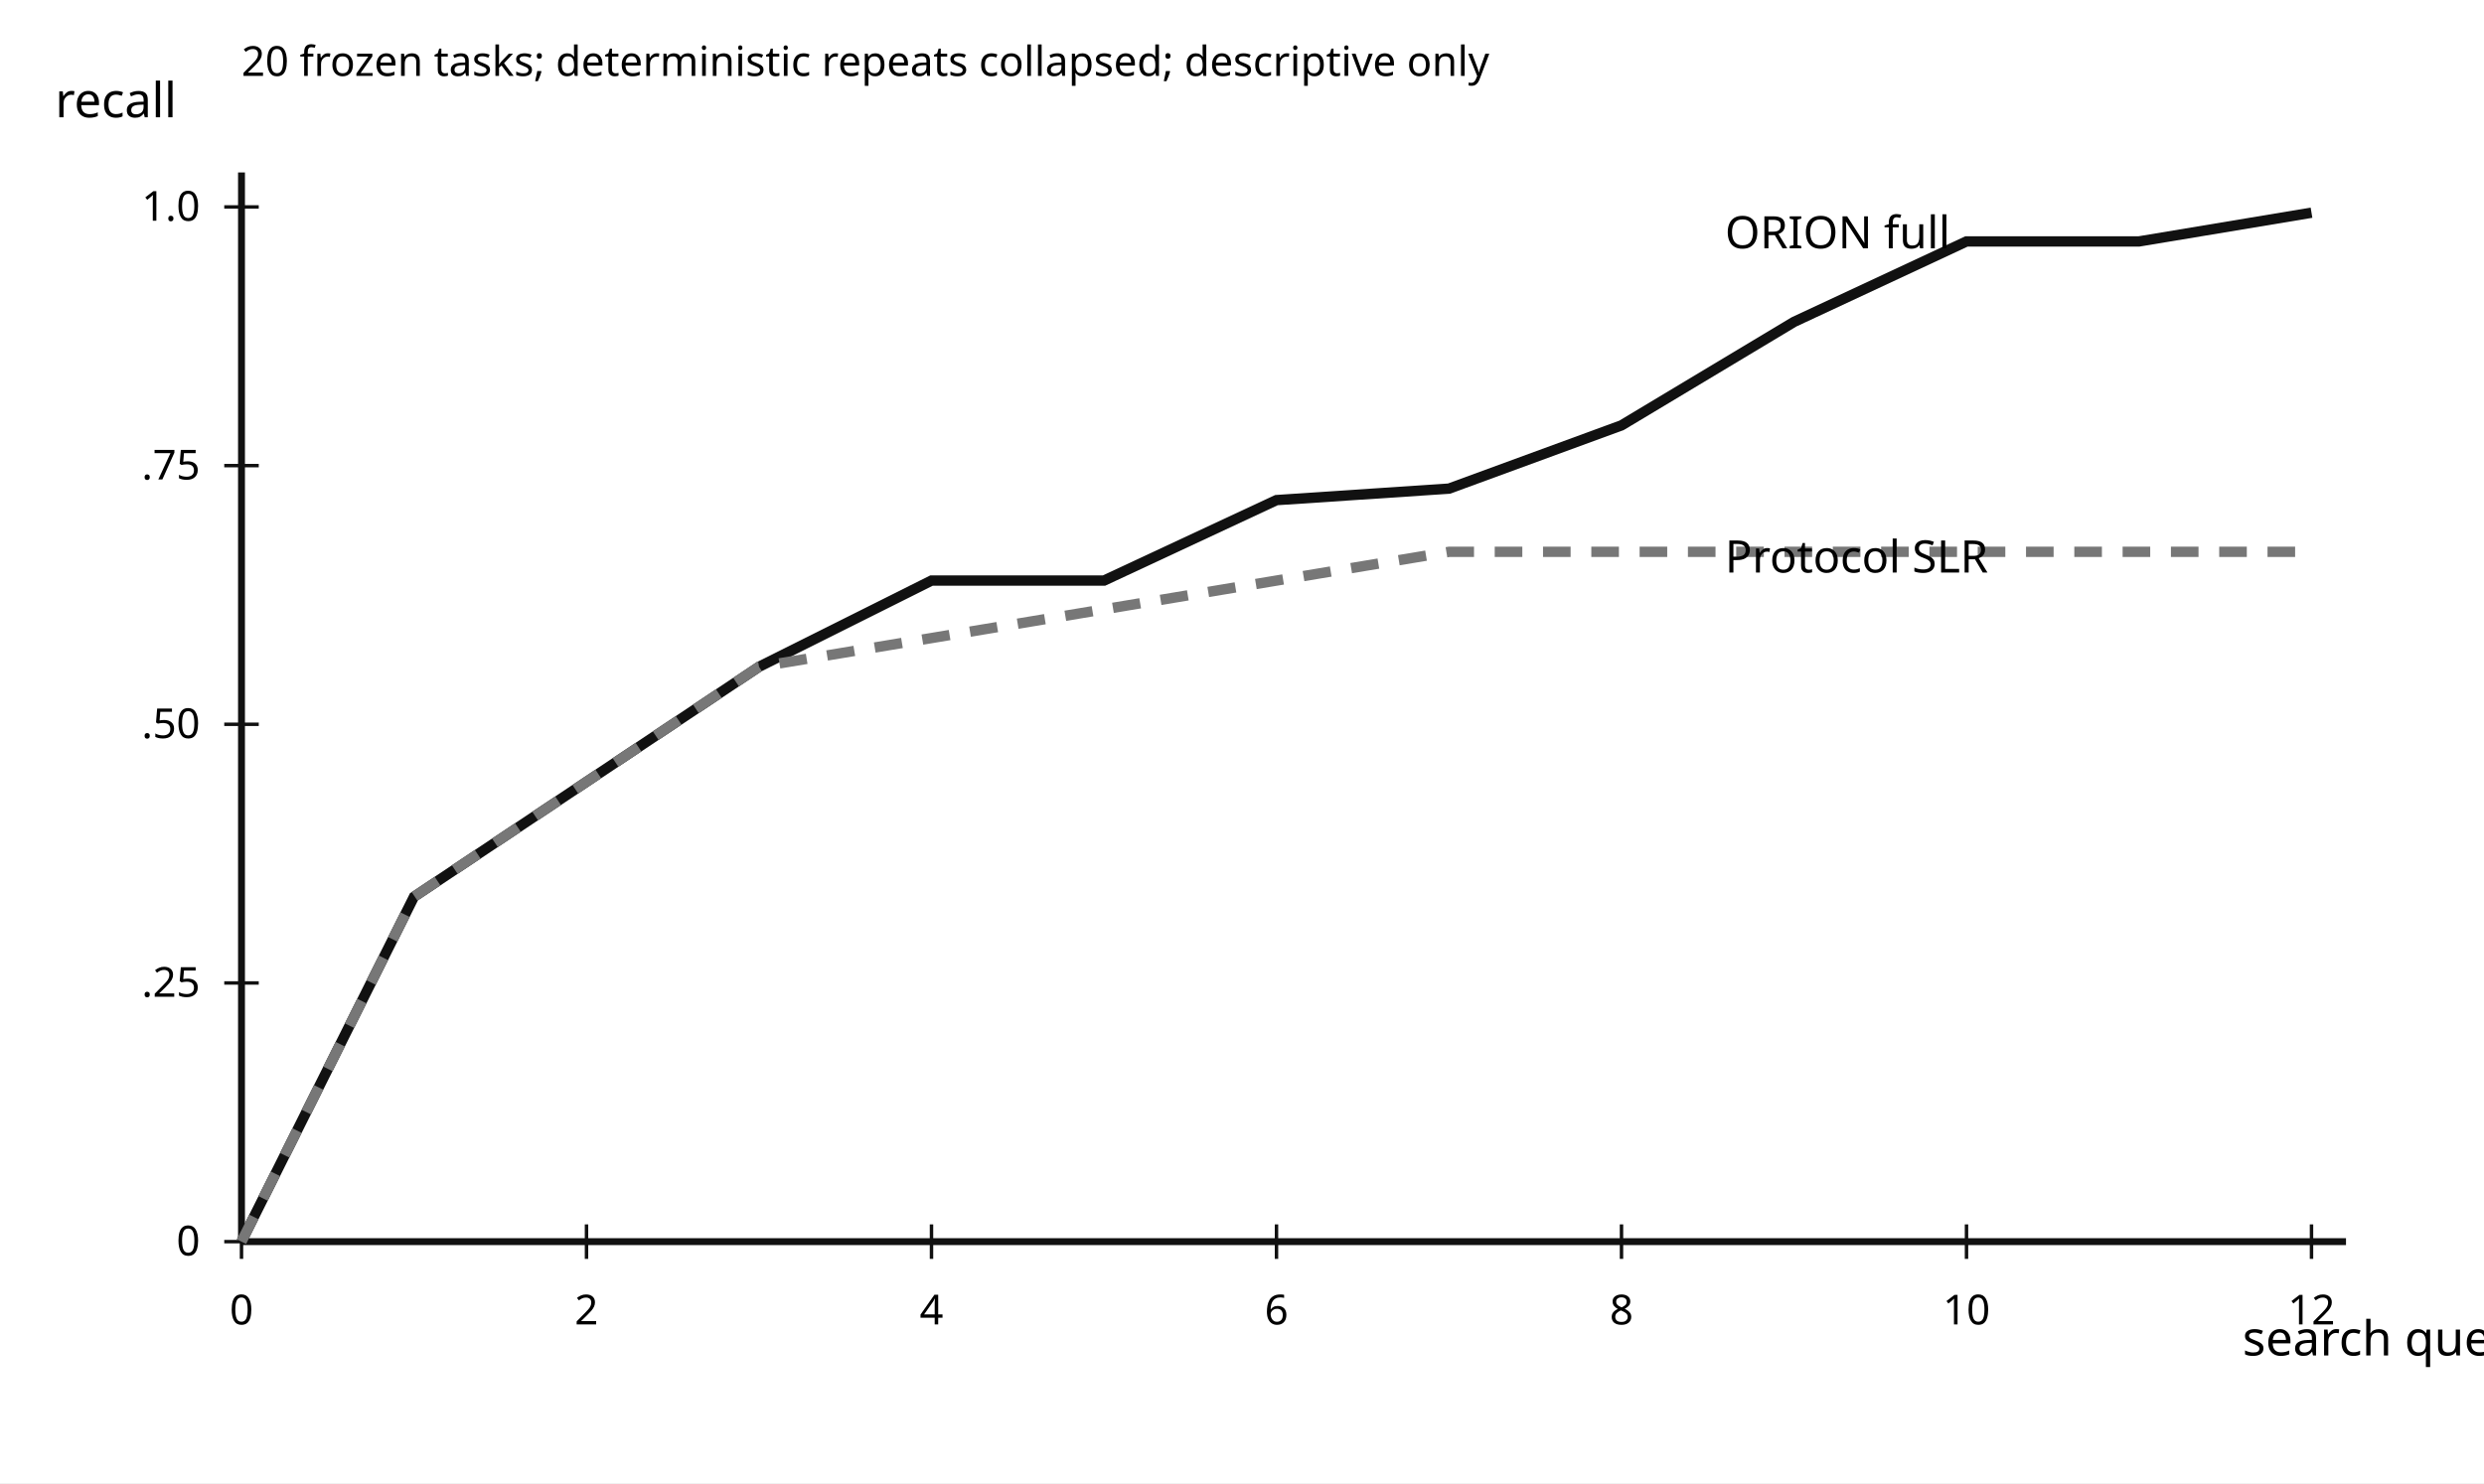
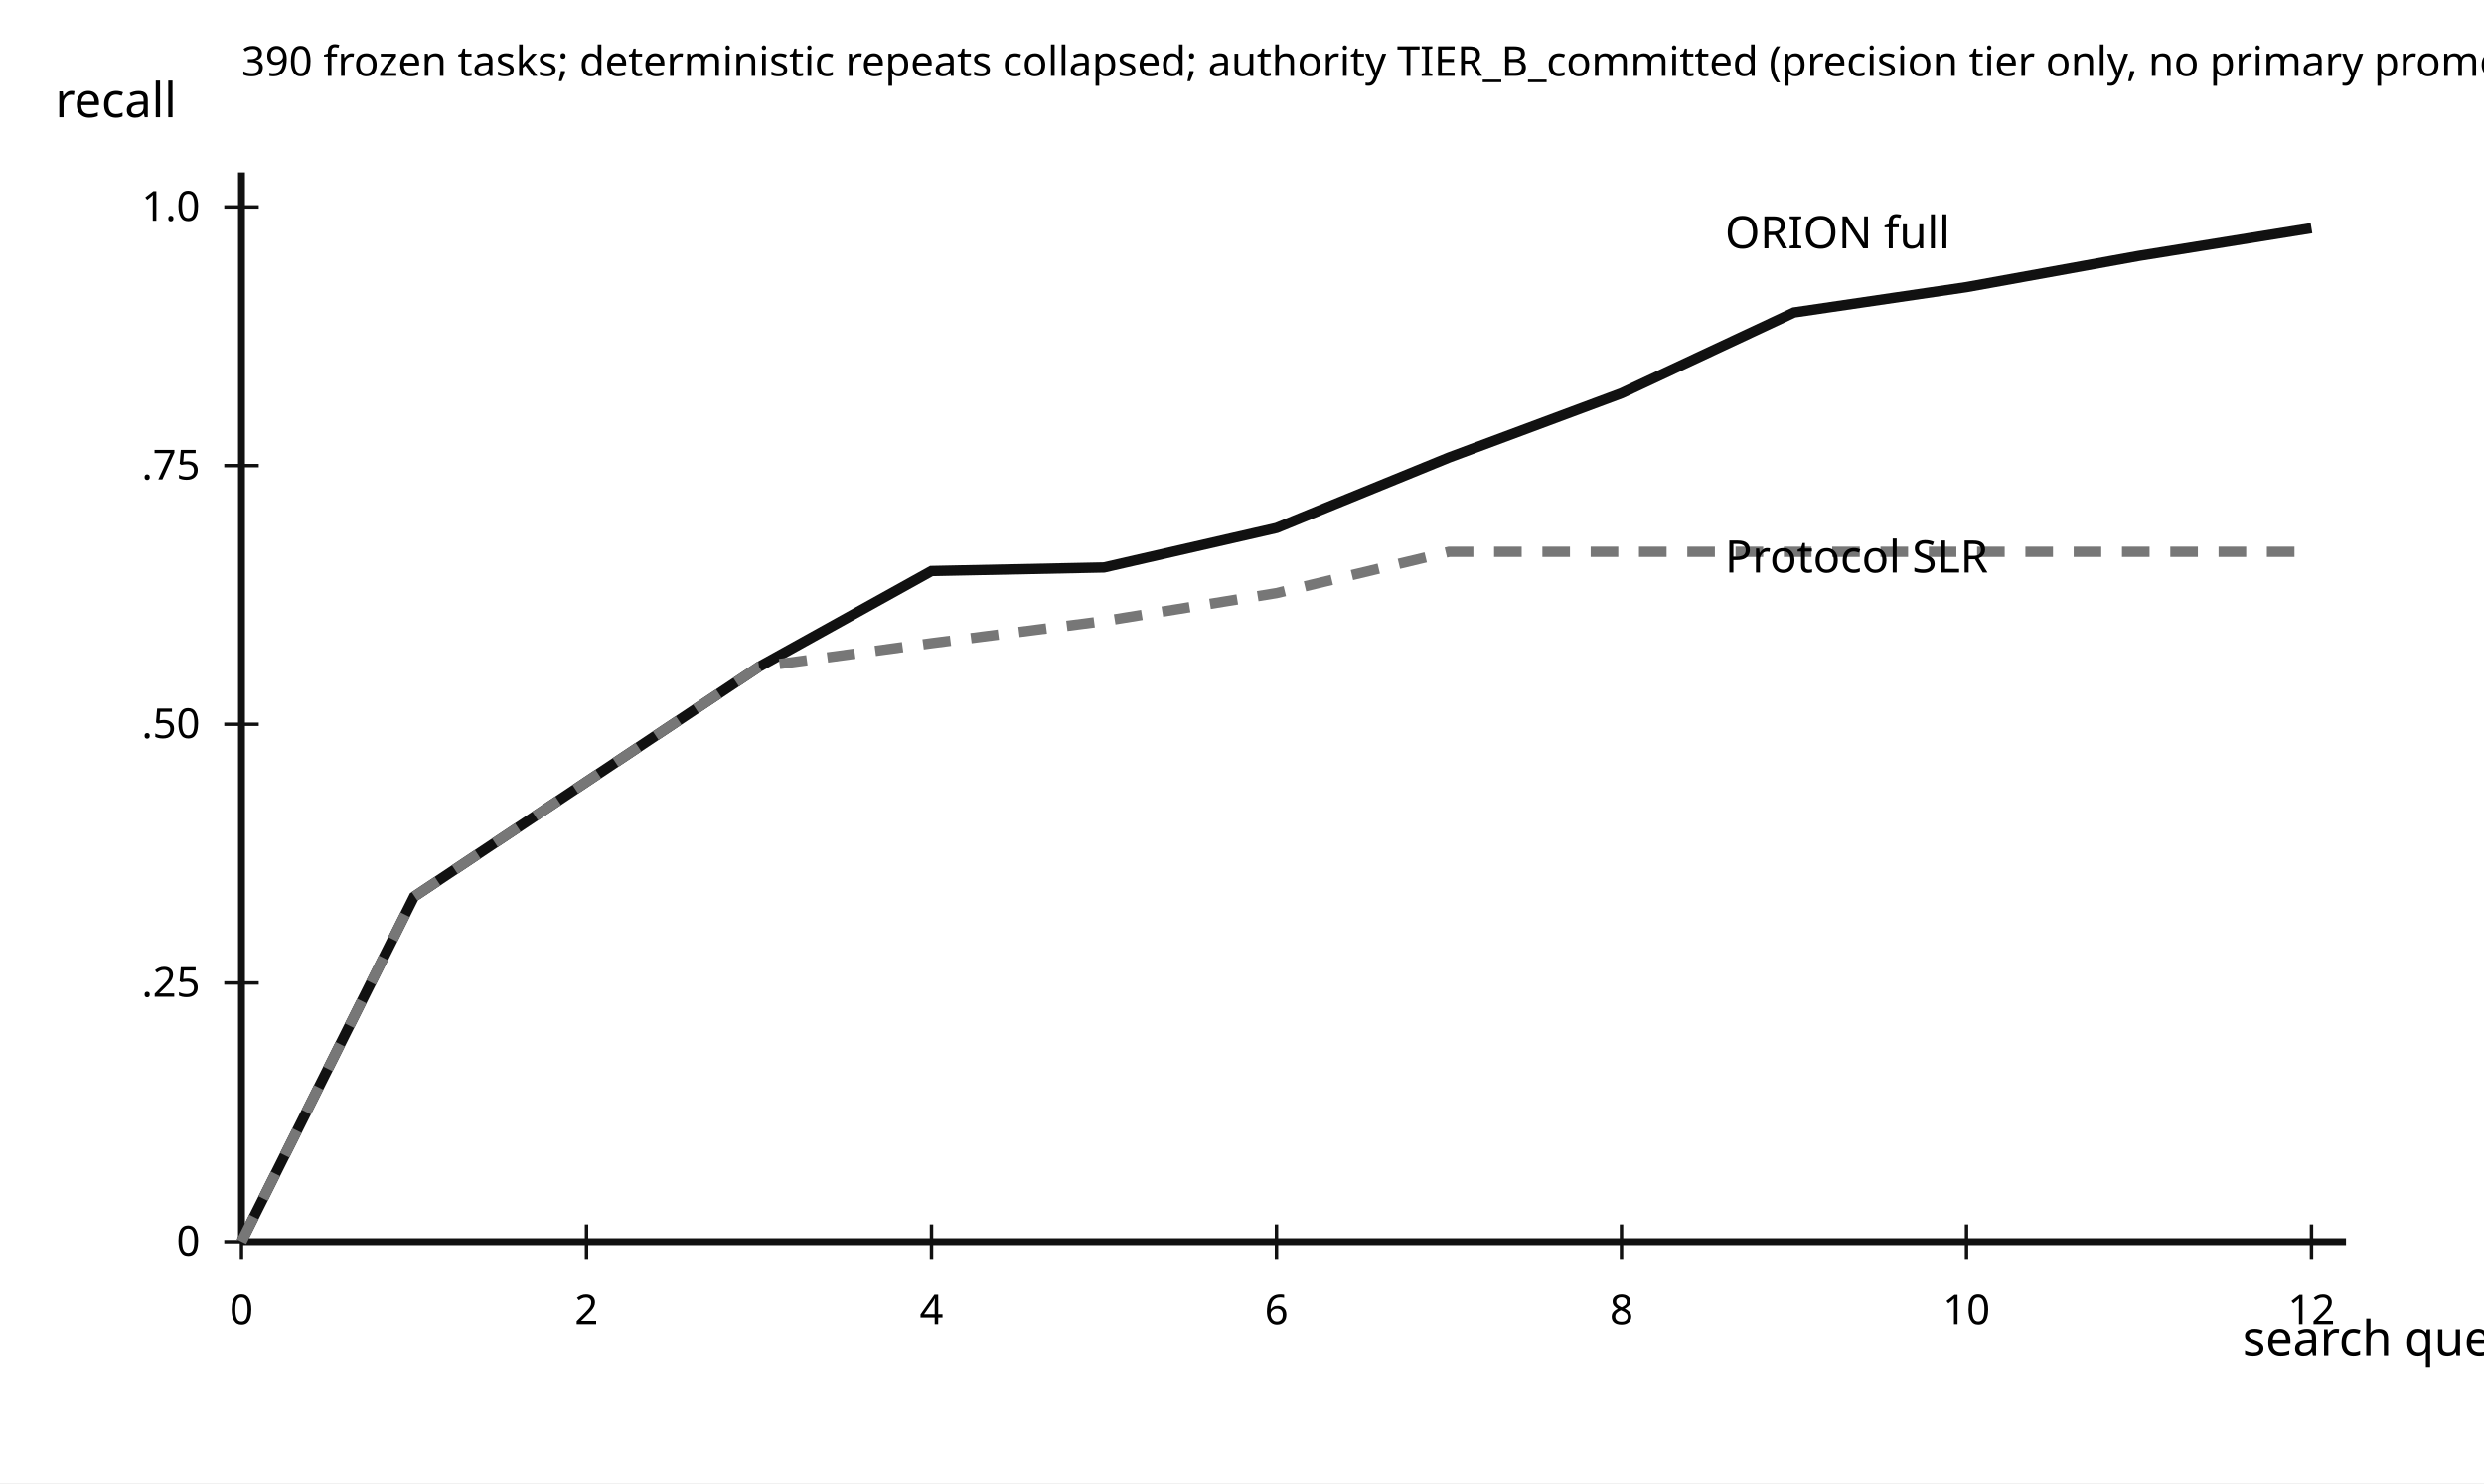
<svg xmlns="http://www.w3.org/2000/svg" width="720" height="430" viewBox="0 0 720 430">
  <rect width="100%" height="100%" fill="white" />
  <line x1="70" y1="360" x2="680" y2="360" stroke="#111" stroke-width="2" />
  <line x1="70" y1="360" x2="70" y2="50" stroke="#111" stroke-width="2" />
  <text x="650" y="393" font-family="sans-serif" font-size="14">search queries</text>
  <text x="16" y="34" font-family="sans-serif" font-size="14">recall</text>
  <line x1="70.00" y1="355" x2="70.00" y2="365" stroke="#111" />
  <text x="70.00" y="384" text-anchor="middle" font-family="sans-serif" font-size="12">0</text>
  <line x1="170.00" y1="355" x2="170.00" y2="365" stroke="#111" />
  <text x="170.00" y="384" text-anchor="middle" font-family="sans-serif" font-size="12">2</text>
  <line x1="270.00" y1="355" x2="270.00" y2="365" stroke="#111" />
  <text x="270.00" y="384" text-anchor="middle" font-family="sans-serif" font-size="12">4</text>
  <line x1="370.00" y1="355" x2="370.00" y2="365" stroke="#111" />
  <text x="370.00" y="384" text-anchor="middle" font-family="sans-serif" font-size="12">6</text>
  <line x1="470.00" y1="355" x2="470.00" y2="365" stroke="#111" />
  <text x="470.00" y="384" text-anchor="middle" font-family="sans-serif" font-size="12">8</text>
  <line x1="570.00" y1="355" x2="570.00" y2="365" stroke="#111" />
  <text x="570.00" y="384" text-anchor="middle" font-family="sans-serif" font-size="12">10</text>
  <line x1="670.00" y1="355" x2="670.00" y2="365" stroke="#111" />
  <text x="670.00" y="384" text-anchor="middle" font-family="sans-serif" font-size="12">12</text>
  <line x1="65" y1="360.00" x2="75" y2="360.00" stroke="#111" />
  <text x="58" y="364.00" text-anchor="end" font-family="sans-serif" font-size="12">0</text>
  <line x1="65" y1="285.00" x2="75" y2="285.00" stroke="#111" />
  <text x="58" y="289.00" text-anchor="end" font-family="sans-serif" font-size="12">.25</text>
  <line x1="65" y1="210.00" x2="75" y2="210.00" stroke="#111" />
  <text x="58" y="214.00" text-anchor="end" font-family="sans-serif" font-size="12">.50</text>
  <line x1="65" y1="135.00" x2="75" y2="135.00" stroke="#111" />
  <text x="58" y="139.00" text-anchor="end" font-family="sans-serif" font-size="12">.75</text>
  <line x1="65" y1="60.00" x2="75" y2="60.00" stroke="#111" />
  <text x="58" y="64.00" text-anchor="end" font-family="sans-serif" font-size="12">1.0</text>
-   <polyline points="70.00,360.00 120.00,260.00 170.00,226.67 220.00,193.33 270.00,168.33 320.00,168.33 370.00,145.00 420.00,141.67 470.00,123.33 520.00,93.33 570.00,70.00 620.00,70.00 670.00,61.67" fill="none" stroke="#111" stroke-width="3" />
-   <polyline points="70.00,360.00 120.00,260.00 170.00,226.67 220.00,193.33 270.00,185.00 320.00,176.67 370.00,168.33 420.00,160.00 470.00,160.00 520.00,160.00 570.00,160.00 620.00,160.00 670.00,160.00" fill="none" stroke="#777" stroke-width="3" stroke-dasharray="8 6" />
+   <polyline points="70.00,360.00 120.00,260.00 170.00,226.67 220.00,193.33 270.00,165.56 320.00,164.53 370.00,153.08 420.00,132.65 470.00,114.02 520.00,90.60 570.00,83.25 620.00,74.19 670.00,66.15" fill="none" stroke="#111" stroke-width="3" />
+   <polyline points="70.00,360.00 120.00,260.00 170.00,226.67 220.00,193.33 270.00,186.50 320.00,180.09 370.00,171.97 420.00,160.00 470.00,160.00 520.00,160.00 570.00,160.00 620.00,160.00 670.00,160.00" fill="none" stroke="#777" stroke-width="3" stroke-dasharray="8 6" />
  <text x="500" y="72" font-family="sans-serif" font-size="13">ORION full</text>
  <text x="500" y="166" font-family="sans-serif" font-size="13">Protocol SLR</text>
-   <text x="70" y="22" font-family="sans-serif" font-size="12">20 frozen tasks; deterministic repeats collapsed; descriptive only</text>
+   <text x="70" y="22" font-family="sans-serif" font-size="12">390 frozen tasks; deterministic repeats collapsed; authority TIER_B_committed (precision tier only, no primary promotion)</text>
</svg>
